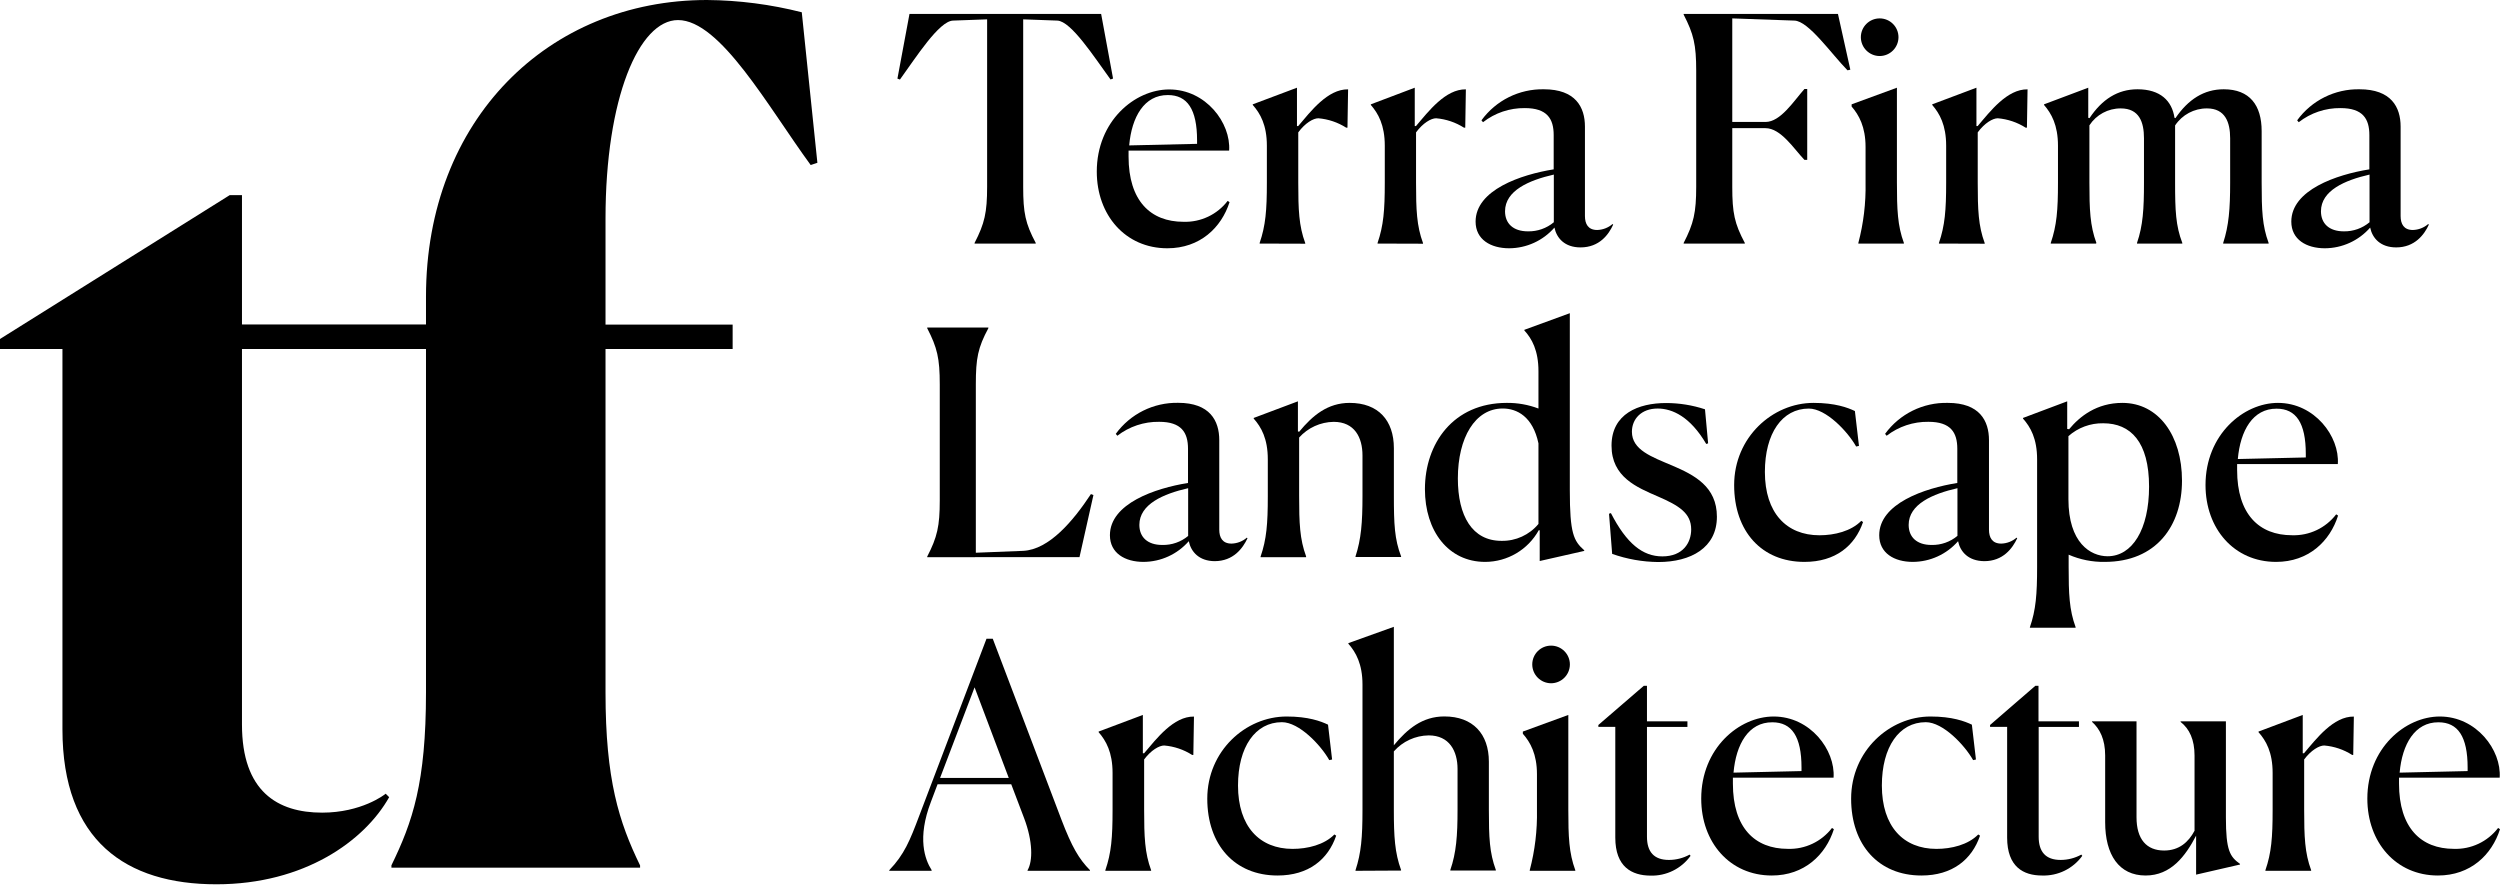
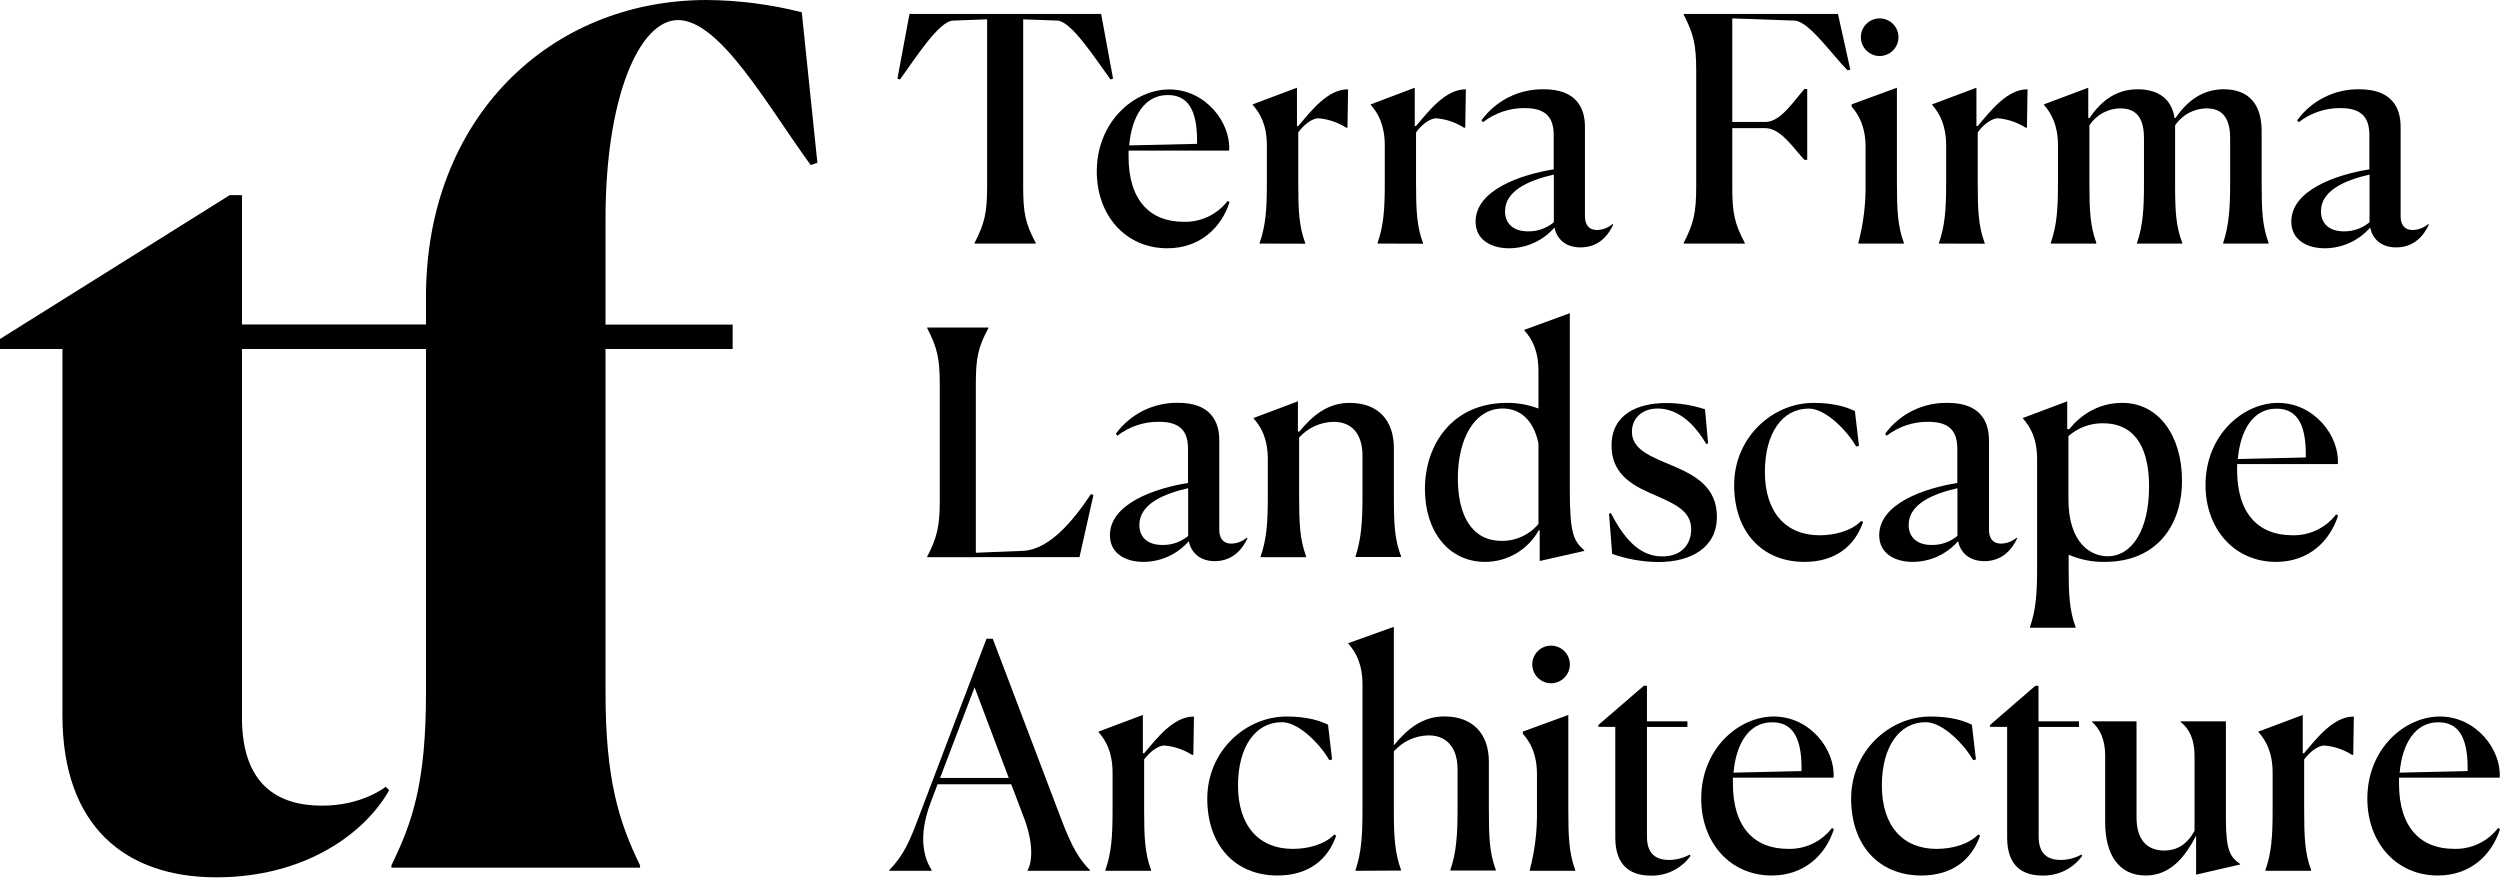
<svg xmlns="http://www.w3.org/2000/svg" class="logo__full" viewBox="0 0 717.44 253.77">
  <g id="Layer_2" data-name="Layer 2">
-     <g id="Layer_1-2" data-name="Layer 1">
-       <path d="M194.57,5.76c12.16,0,25.92,25,38.08,41.6l1.92-.64-4.48-43.2A114.49,114.49,0,0,0,202.89,0c-45.44,0-80.64,34.24-80.64,85.12v8H69.44V56H65.92L0,97.28v2.88H17.92V209.29c0,32,18.24,44.48,44.16,44.48,25.28,0,42.56-12.48,49.6-25l-1-1c-.32.32-7,5.44-18.24,5.44-12.8,0-23-6.08-23-25.29V100.16h52.81v98.56c0,25.93-3.84,37.13-9.92,49.61V249h71.36v-.64c-6.08-12.48-9.92-24.64-9.92-49.61V100.16h36.48v-7H173.77V62.72C173.77,28.16,183.37,5.76,194.57,5.76Z" />
+     <g id="Outlines">
+       <path d="M194.57,5.76c12.16,0,25.92,25,38.08,41.6l1.92-.64-4.48-43.2A114.49,114.49,0,0,0,202.89,0c-45.44,0-80.64,34.24-80.64,85.12v8H69.44V56H65.92L0,97.28v2.88H17.92V205.29c0,32,18.24,46.48,44.16,46.48,25.28,0,42.56-12.48,49.6-25l-1-1c-.32.32-7,5.44-18.24,5.44-12.8,0-23-6.08-23-25.29V100.16h52.81v98.56c0,25.93-3.84,37.13-9.92,49.61V249h71.36v-.64c-6.08-12.48-9.92-24.64-9.92-49.61V100.16h36.48v-7H173.77V62.72C173.77,28.16,183.37,5.76,194.57,5.76Z" />
      <path d="M297.23,69.9H279.68v-.18c2.88-5.58,3.6-8.73,3.6-16.11V5.55l-9.81.36c-4,.18-10.53,10.44-15.21,16.92l-.72-.27L261,4h55l3.42,18.54-.72.27C314,16.35,307.4,6.09,303.44,5.91l-9.81-.36V53.61c0,7.47.63,10.53,3.6,16.11Z" />
      <path d="M335,71.25c-12.06,0-20.25-9.54-20.25-22,0-14.49,10.89-23.58,20.79-23.58,10.53,0,17.73,9.63,17.19,17.55H323.87v1.71c0,12.69,6.3,18.72,15.75,18.72a15.34,15.34,0,0,0,12.69-6l.54.36C350.51,65.31,344.39,71.25,335,71.25Zm-11-29.52,19.53-.45v-1c0-8.91-2.79-13-8.37-13C328.37,27.24,324.77,33.54,324.05,41.73Z" />
      <path d="M361.49,69.9v-.18c1.71-5,2.07-9.36,2.07-17.28V41.82c0-5.94-1.89-9.27-4.05-11.7v-.18l12.69-4.77v11h.36c3.6-4.23,8.46-10.62,14.31-10.53l-.18,11h-.36a17.69,17.69,0,0,0-8-2.7c-1.44,0-3.78,1.35-5.76,4.05v14.4c0,7.83.18,12.42,2,17.37v.18Z" />
      <path d="M395.33,69.9v-.18c1.71-5,2.07-9.36,2.07-17.28V41.82c0-5.94-1.89-9.27-4-11.7v-.18L406,25.17v11h.36c3.6-4.23,8.46-10.62,14.31-10.53l-.18,11h-.36a17.69,17.69,0,0,0-8-2.7c-1.44,0-3.78,1.35-5.76,4.05v14.4c0,7.83.18,12.42,2,17.37v.18Z" />
      <path d="M446.09,65.31a17.36,17.36,0,0,1-13,5.94c-5.31,0-9.63-2.52-9.63-7.65,0-9.09,13-13.5,22.41-15V38.76c0-4.68-1.89-7.74-8.28-7.74a19.15,19.15,0,0,0-12,4.05l-.45-.54a21.64,21.64,0,0,1,17.91-8.91c9.09,0,11.79,5.13,11.79,10.71V62c0,2.25.9,4,3.51,4a7,7,0,0,0,4.41-1.71l.18.18C461.66,67.29,459,71,453.56,71,449.06,71,446.72,68.37,446.09,65.31Zm-.18-1.53V50.1c-7.11,1.62-14,4.59-14,10.53,0,3.51,2.34,5.76,6.57,5.76A11.2,11.2,0,0,0,445.91,63.78Z" />
      <path d="M500.72,69.9H483.17v-.18c2.88-5.58,3.6-8.73,3.6-16.11V20.31c0-7.47-.72-10.53-3.6-16.11V4h44.28L531,20l-.81.18C525.47,15.36,519,6,514.94,5.91l-17.82-.63V35h9.54c4.32,0,8.1-6,11.16-9.45h.81V45.87h-.81c-3-3.15-6.75-9.09-11.16-9.09h-9.54V53.61c0,7.47.63,10.53,3.6,16.11Z" />
      <path d="M533.3,69.72a62.8,62.8,0,0,0,2.07-17.28V42.18c0-5.76-1.89-9.18-4-11.61v-.63l13-4.77V52.35c0,7.74.18,12.42,2,17.37v.18H533.3Zm6.12-53.64a5.42,5.42,0,0,1-5.4-5.4,5.4,5.4,0,1,1,10.8,0A5.42,5.42,0,0,1,539.42,16.08Z" />
      <path d="M556.43,69.9v-.18c1.71-5,2.07-9.36,2.07-17.28V41.82c0-5.94-1.89-9.27-4-11.7v-.18l12.69-4.77v11h.36c3.6-4.23,8.46-10.62,14.31-10.53l-.18,11h-.36a17.69,17.69,0,0,0-8-2.7c-1.44,0-3.78,1.35-5.76,4.05v14.4c0,7.83.18,12.42,2,17.37v.18Z" />
      <path d="M601.52,69.9h-13v-.18c1.71-5,2.07-9.36,2.07-17.28V41.82c0-5.94-1.89-9.27-4-11.7v-.18l12.69-4.77v8.64l.36.09c3.6-5.4,8.1-8.28,13.77-8.28,6.57,0,9.9,3.33,10.62,8.19l.27.09c3.69-5.4,8.19-8.28,13.86-8.28,7.46,0,10.88,4.59,10.88,12V52.35c0,8.1.18,12.42,2,17.37v.18H638v-.18c1.62-5,2-9.72,2-17.28V39.66c0-4.59-1.43-8.55-6.65-8.55A10.9,10.9,0,0,0,624.2,36V52.35c0,8.1.18,12.42,2.07,17.37v.18h-13v-.18c1.71-5,2-9.72,2-17.28V39.66c0-4.59-1.35-8.55-6.66-8.55a10.65,10.65,0,0,0-9,4.86V52.35c0,7.83.18,12.42,2,17.37Z" />
      <path d="M680.18,65.31a17.36,17.36,0,0,1-13,5.94c-5.31,0-9.63-2.52-9.63-7.65,0-9.09,13-13.5,22.4-15V38.76c0-4.68-1.89-7.74-8.27-7.74a19.15,19.15,0,0,0-12,4.05l-.45-.54a21.63,21.63,0,0,1,17.9-8.91c9.09,0,11.79,5.13,11.79,10.71V62c0,2.25.9,4,3.51,4a7,7,0,0,0,4.41-1.71l.18.18C695.74,67.29,693,71,687.65,71,683.15,71,680.81,68.37,680.18,65.31ZM680,63.78V50.1c-7.1,1.62-13.94,4.59-13.94,10.53,0,3.51,2.34,5.76,6.56,5.76A11.16,11.16,0,0,0,680,63.78Z" />
      <path d="M266.09,159.9v-.18c2.88-5.58,3.6-8.73,3.6-16.11v-33.3c0-7.47-.72-10.53-3.6-16.11V94h17.55v.18c-3,5.58-3.6,8.64-3.6,16.11v48.33l13.59-.54c7.47-.36,14.4-8.64,19.44-16.29l.72.27-4,17.82Z" />
      <path d="M341.15,155.31a17.36,17.36,0,0,1-13,5.94c-5.31,0-9.63-2.52-9.63-7.65,0-9.09,13-13.5,22.41-15v-9.81c0-4.68-1.89-7.74-8.28-7.74a19.15,19.15,0,0,0-12,4l-.45-.54a21.64,21.64,0,0,1,17.91-8.91c9.09,0,11.79,5.13,11.79,10.71V152c0,2.25.9,4,3.51,4a7,7,0,0,0,4.41-1.71l.18.18c-1.35,2.88-4.05,6.57-9.45,6.57C344.12,161,341.78,158.37,341.15,155.31Zm-.18-1.53V140.1c-7.11,1.62-14,4.59-14,10.53,0,3.51,2.34,5.76,6.57,5.76A11.2,11.2,0,0,0,341,153.78Z" />
      <path d="M374.81,159.9H361.76v-.18c1.71-4.95,2.07-9.36,2.07-17.28V131.82c0-5.94-1.89-9.27-4.05-11.7v-.18l12.69-4.77v8.64l.36.09c3.87-4.68,8.19-8.28,14.49-8.28,8.19,0,12.69,5,12.69,13v13.68c0,8.1.18,12.42,2.07,17.37v.18H389v-.18c1.62-4.95,2-9.72,2-17.28v-11.7c0-5.13-2.25-9.63-8.28-9.63a13.6,13.6,0,0,0-9.9,4.5v16.74c0,7.83.18,12.42,2,17.37Z" />
      <path d="M441.59,152.16a17.63,17.63,0,0,1-15.39,9.09c-10.53,0-17.28-8.82-17.28-20.88,0-13.05,8.1-24.75,23.49-24.75a24.86,24.86,0,0,1,9.09,1.62V106.53c0-5.94-1.89-9.36-4.05-11.7v-.18l13.05-4.77v50.85c0,12.33,1.08,14.49,4.14,17.19v.18L441.86,161v-8.82Zm-.09-1.8V127.23c-1.62-7.65-6.12-10-10.26-10-7.92,0-12.87,8.37-12.87,20.07,0,10.8,4.14,17.91,12.51,17.91A13.42,13.42,0,0,0,441.5,150.36Z" />
      <path d="M490.19,127.23l-.54.18c-4.59-7.83-9.72-10.17-13.95-10.17-4.68,0-7.38,3-7.38,6.66,0,5.22,5.67,7.2,11.61,9.72,6.3,2.7,12.78,6,12.78,14.67,0,8.91-7.47,13-16.83,13a40.71,40.71,0,0,1-13.23-2.34l-.9-11.52.54-.18c4.5,8.73,9.09,12.42,14.76,12.42,6,0,8.28-4,8.28-7.74,0-4.68-3.51-6.84-9.54-9.45s-13.32-5.58-13.32-14.58c0-9.18,7.74-12.24,15.66-12.24a35.57,35.57,0,0,1,11.16,1.8Z" />
      <path d="M534.65,149.82c-2.34,6.84-7.92,11.43-16.83,11.43-12.24,0-20.16-8.73-20.16-22.05,0-13.68,11-23.58,22.77-23.58,6.21,0,9.81,1.35,11.88,2.34l1.17,10-.81.18c-2.43-4.32-8.64-10.89-13.59-10.89-7.65,0-12.6,7.11-12.6,18.18,0,11.79,6.21,18.18,15.66,18.18,4.32,0,9.09-1.17,12-4.14Z" />
      <path d="M561.92,155.31a17.36,17.36,0,0,1-13,5.94c-5.31,0-9.63-2.52-9.63-7.65,0-9.09,13-13.5,22.41-15v-9.81c0-4.68-1.89-7.74-8.28-7.74a19.15,19.15,0,0,0-12,4l-.45-.54A21.64,21.64,0,0,1,559,115.62c9.09,0,11.79,5.13,11.79,10.71V152c0,2.25.9,4,3.51,4a7,7,0,0,0,4.41-1.71l.18.18c-1.35,2.88-4.05,6.57-9.45,6.57C564.89,161,562.55,158.37,561.92,155.31Zm-.18-1.53V140.1c-7.11,1.62-14,4.59-14,10.53,0,3.51,2.34,5.76,6.57,5.76A11.2,11.2,0,0,0,561.74,153.78Z" />
      <path d="M582.53,180.15V180c1.71-4.95,2.07-9.36,2.07-17.28V131.82c0-5.94-1.89-9.27-4.05-11.7v-.18l12.69-4.77v7.92l.54.09c3.06-3.69,7.92-7.56,15.3-7.56,10.35,0,17.1,9.36,17.1,22.32S618.8,161.25,604,161.25a24.89,24.89,0,0,1-10.35-2.07v3.42c0,7.83.18,12.42,2,17.37v.18Zm34.2-40.5c0-12.87-5.31-18.18-13.14-18.18a14.66,14.66,0,0,0-10,3.69v18.09c0,12.51,6.3,16.38,11.25,16.38C611.87,159.63,616.73,152,616.73,139.65Z" />
      <path d="M653.18,161.25c-12.06,0-20.25-9.54-20.25-22.05,0-14.49,10.89-23.58,20.79-23.58,10.52,0,17.72,9.63,17.18,17.55H642v1.71c0,12.69,6.3,18.72,15.75,18.72a15.31,15.31,0,0,0,12.68-6l.54.36C668.65,155.31,662.53,161.25,653.18,161.25Zm-11-29.52,19.53-.45v-1c0-8.91-2.79-13-8.38-13C646.52,117.24,642.92,123.54,642.2,131.73Z" />
      <path d="M267.35,249.9H255.2v-.18c4.32-4.5,5.94-8.55,8.55-15.48L283.1,183.3h1.8l19.71,51.93c3,7.83,5,11.25,8.19,14.49v.18H294.89v-.18c1.53-2.61,1.53-8.28-1-14.94l-3.69-9.72H269.06l-1.89,5c-4.05,10.53-1.71,16.65.18,19.62Zm12.33-52.65-9.9,26h19.71Z" />
      <path d="M317.21,249.9v-.18c1.71-4.95,2.07-9.36,2.07-17.28V221.82c0-5.94-1.89-9.27-4-11.7v-.18l12.69-4.77v11h.36c3.6-4.23,8.46-10.62,14.31-10.53l-.18,11h-.36a17.69,17.69,0,0,0-8-2.7c-1.44,0-3.78,1.35-5.76,4v14.4c0,7.83.18,12.42,2,17.37v.18Z" />
      <path d="M383.45,239.82c-2.34,6.84-7.92,11.43-16.83,11.43-12.24,0-20.16-8.73-20.16-22.05,0-13.68,11-23.58,22.77-23.58,6.21,0,9.81,1.35,11.88,2.34l1.17,10-.81.18c-2.43-4.32-8.64-10.89-13.59-10.89-7.65,0-12.6,7.11-12.6,18.18,0,11.79,6.21,18.18,15.66,18.18,4.32,0,9.09-1.17,12-4.14Z" />
      <path d="M389,249.9v-.18c1.62-4.95,2-9.36,2-17.28v-36c0-5.85-1.89-9.27-4.05-11.7v-.18L400,179.88v34c3.87-4.68,8.19-8.28,14.49-8.28,8.19,0,12.78,5,12.78,13v13.77c0,8,.18,12.33,2,17.28v.18H416.21v-.18c1.71-4.95,2.07-9.81,2.07-17.28v-11.7c0-5.13-2.34-9.63-8.28-9.63a13.55,13.55,0,0,0-10,4.59v16.74c0,7.74.27,12.33,2.07,17.28v.18Z" />
      <path d="M439,249.72a62.8,62.8,0,0,0,2.07-17.28V222.18c0-5.76-1.89-9.18-4.05-11.61v-.63l13.05-4.77v27.18c0,7.74.18,12.42,2,17.37v.18H439Zm6.12-53.64a5.42,5.42,0,0,1-5.4-5.4,5.4,5.4,0,1,1,10.8,0A5.42,5.42,0,0,1,445.1,196.08Z" />
      <path d="M463.55,240.36V208.59h-4.86v-.54l13.05-11.25h.9V207h11.61v1.62H472.64v31.5c0,4.32,2,6.66,6.3,6.66a12.33,12.33,0,0,0,5.94-1.53l.27.36a13.67,13.67,0,0,1-11.52,5.67C468.32,251.25,463.55,248.82,463.55,240.36Z" />
      <path d="M508.46,251.25c-12.06,0-20.25-9.54-20.25-22.05,0-14.49,10.89-23.58,20.79-23.58,10.53,0,17.73,9.63,17.19,17.55H497.3v1.71c0,12.69,6.3,18.72,15.75,18.72a15.34,15.34,0,0,0,12.69-6l.54.36C523.94,245.31,517.82,251.25,508.46,251.25Zm-11-29.52,19.53-.45v-1c0-8.91-2.79-13-8.37-13C501.8,207.24,498.2,213.54,497.48,221.73Z" />
      <path d="M568.22,239.82c-2.34,6.84-7.92,11.43-16.83,11.43-12.24,0-20.16-8.73-20.16-22.05,0-13.68,11-23.58,22.77-23.58,6.21,0,9.81,1.35,11.88,2.34l1.17,10-.81.18c-2.43-4.32-8.64-10.89-13.59-10.89-7.65,0-12.6,7.11-12.6,18.18,0,11.79,6.21,18.18,15.66,18.18,4.32,0,9.09-1.17,12-4.14Z" />
      <path d="M576,240.36V208.59H571.1v-.54l13-11.25h.9V207h11.61v1.62H585.05v31.5c0,4.32,2,6.66,6.3,6.66a12.33,12.33,0,0,0,5.94-1.53l.27.36A13.67,13.67,0,0,1,586,251.25C580.73,251.25,576,248.82,576,240.36Z" />
      <path d="M630.23,239.82c-3.06,5.85-7.2,11.43-14.49,11.43-7.65,0-11.61-5.94-11.61-15.3V216.78c0-4.59-1.53-7.65-3.78-9.63V207h12.78v27.54c0,6.3,2.88,9.54,7.92,9.54,4.32,0,7-2.43,8.73-5.67v-21.6c0-4.5-1.44-7.65-4-9.63V207h13V234.6c0,9.54,1.17,11.25,4.05,13.32v.18L630.23,251Z" />
      <path d="M650.12,249.9v-.18c1.71-4.95,2.07-9.36,2.07-17.28V221.82c0-5.94-1.89-9.27-4.05-11.7v-.18l12.69-4.77v11h.36c3.6-4.23,8.46-10.62,14.31-10.53l-.18,11H675a17.69,17.69,0,0,0-8-2.7c-1.44,0-3.78,1.35-5.76,4v14.4c0,7.83.18,12.42,2,17.37v.18Z" />
      <path d="M699.62,251.25c-12.06,0-20.25-9.54-20.25-22.05,0-14.49,10.89-23.58,20.79-23.58,10.53,0,17.73,9.63,17.19,17.55H688.46v1.71c0,12.69,6.3,18.72,15.75,18.72a15.34,15.34,0,0,0,12.69-6l.54.36C715.1,245.31,709,251.25,699.62,251.25Zm-11-29.52,19.53-.45v-1c0-8.91-2.79-13-8.37-13C693,207.24,689.36,213.54,688.64,221.73Z" />
    </g>
  </g>
</svg>
